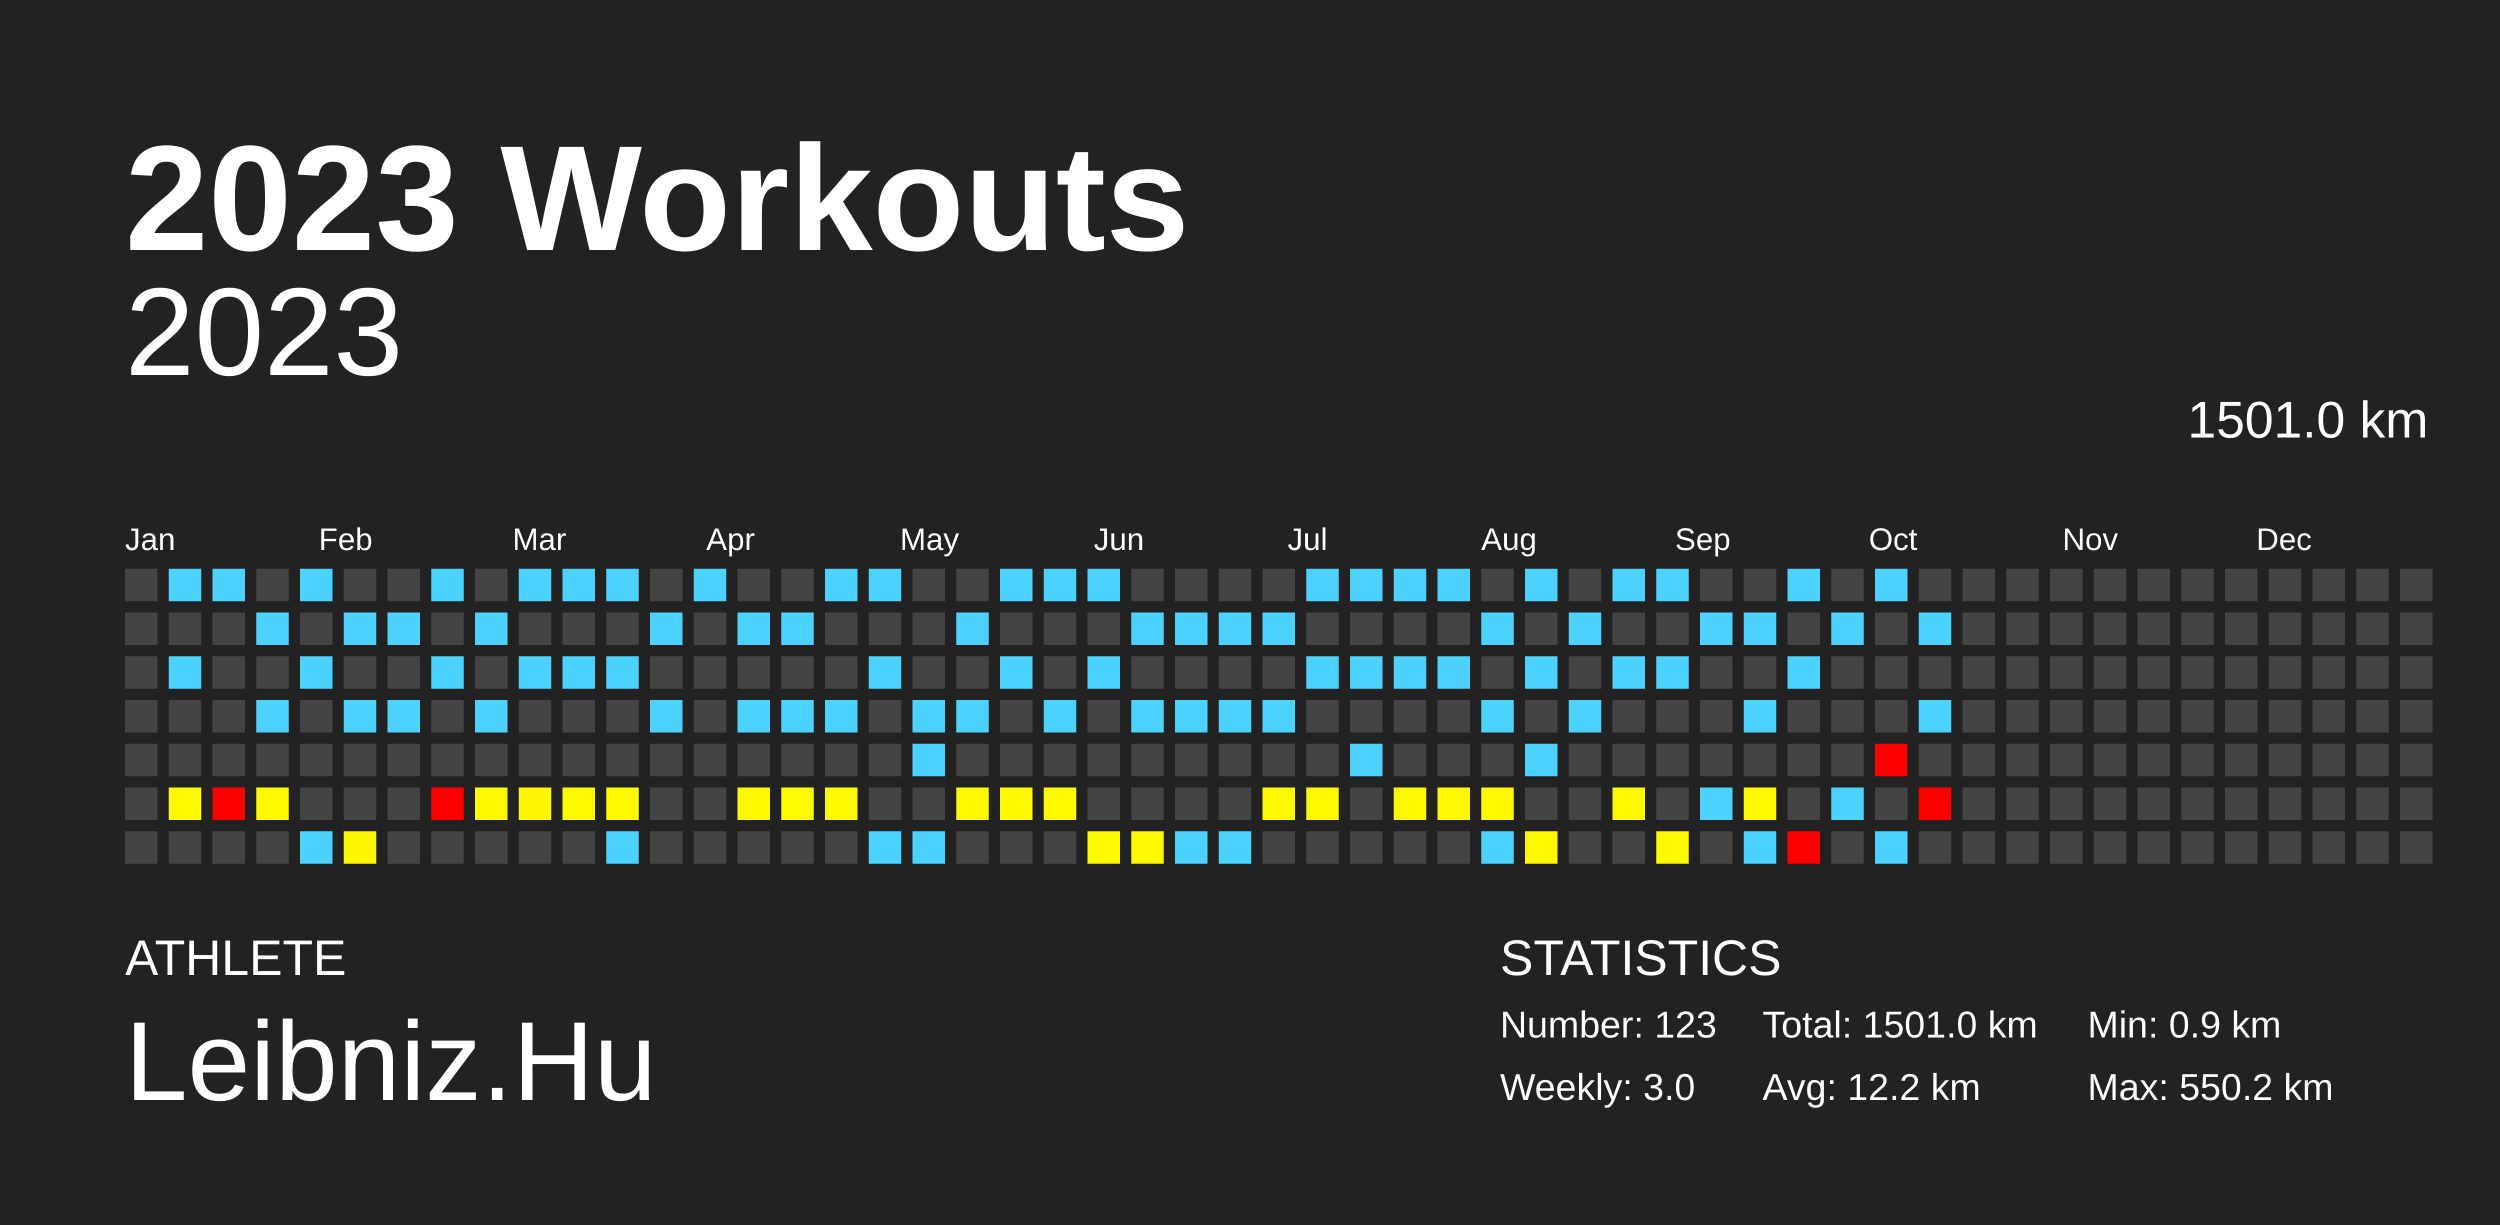
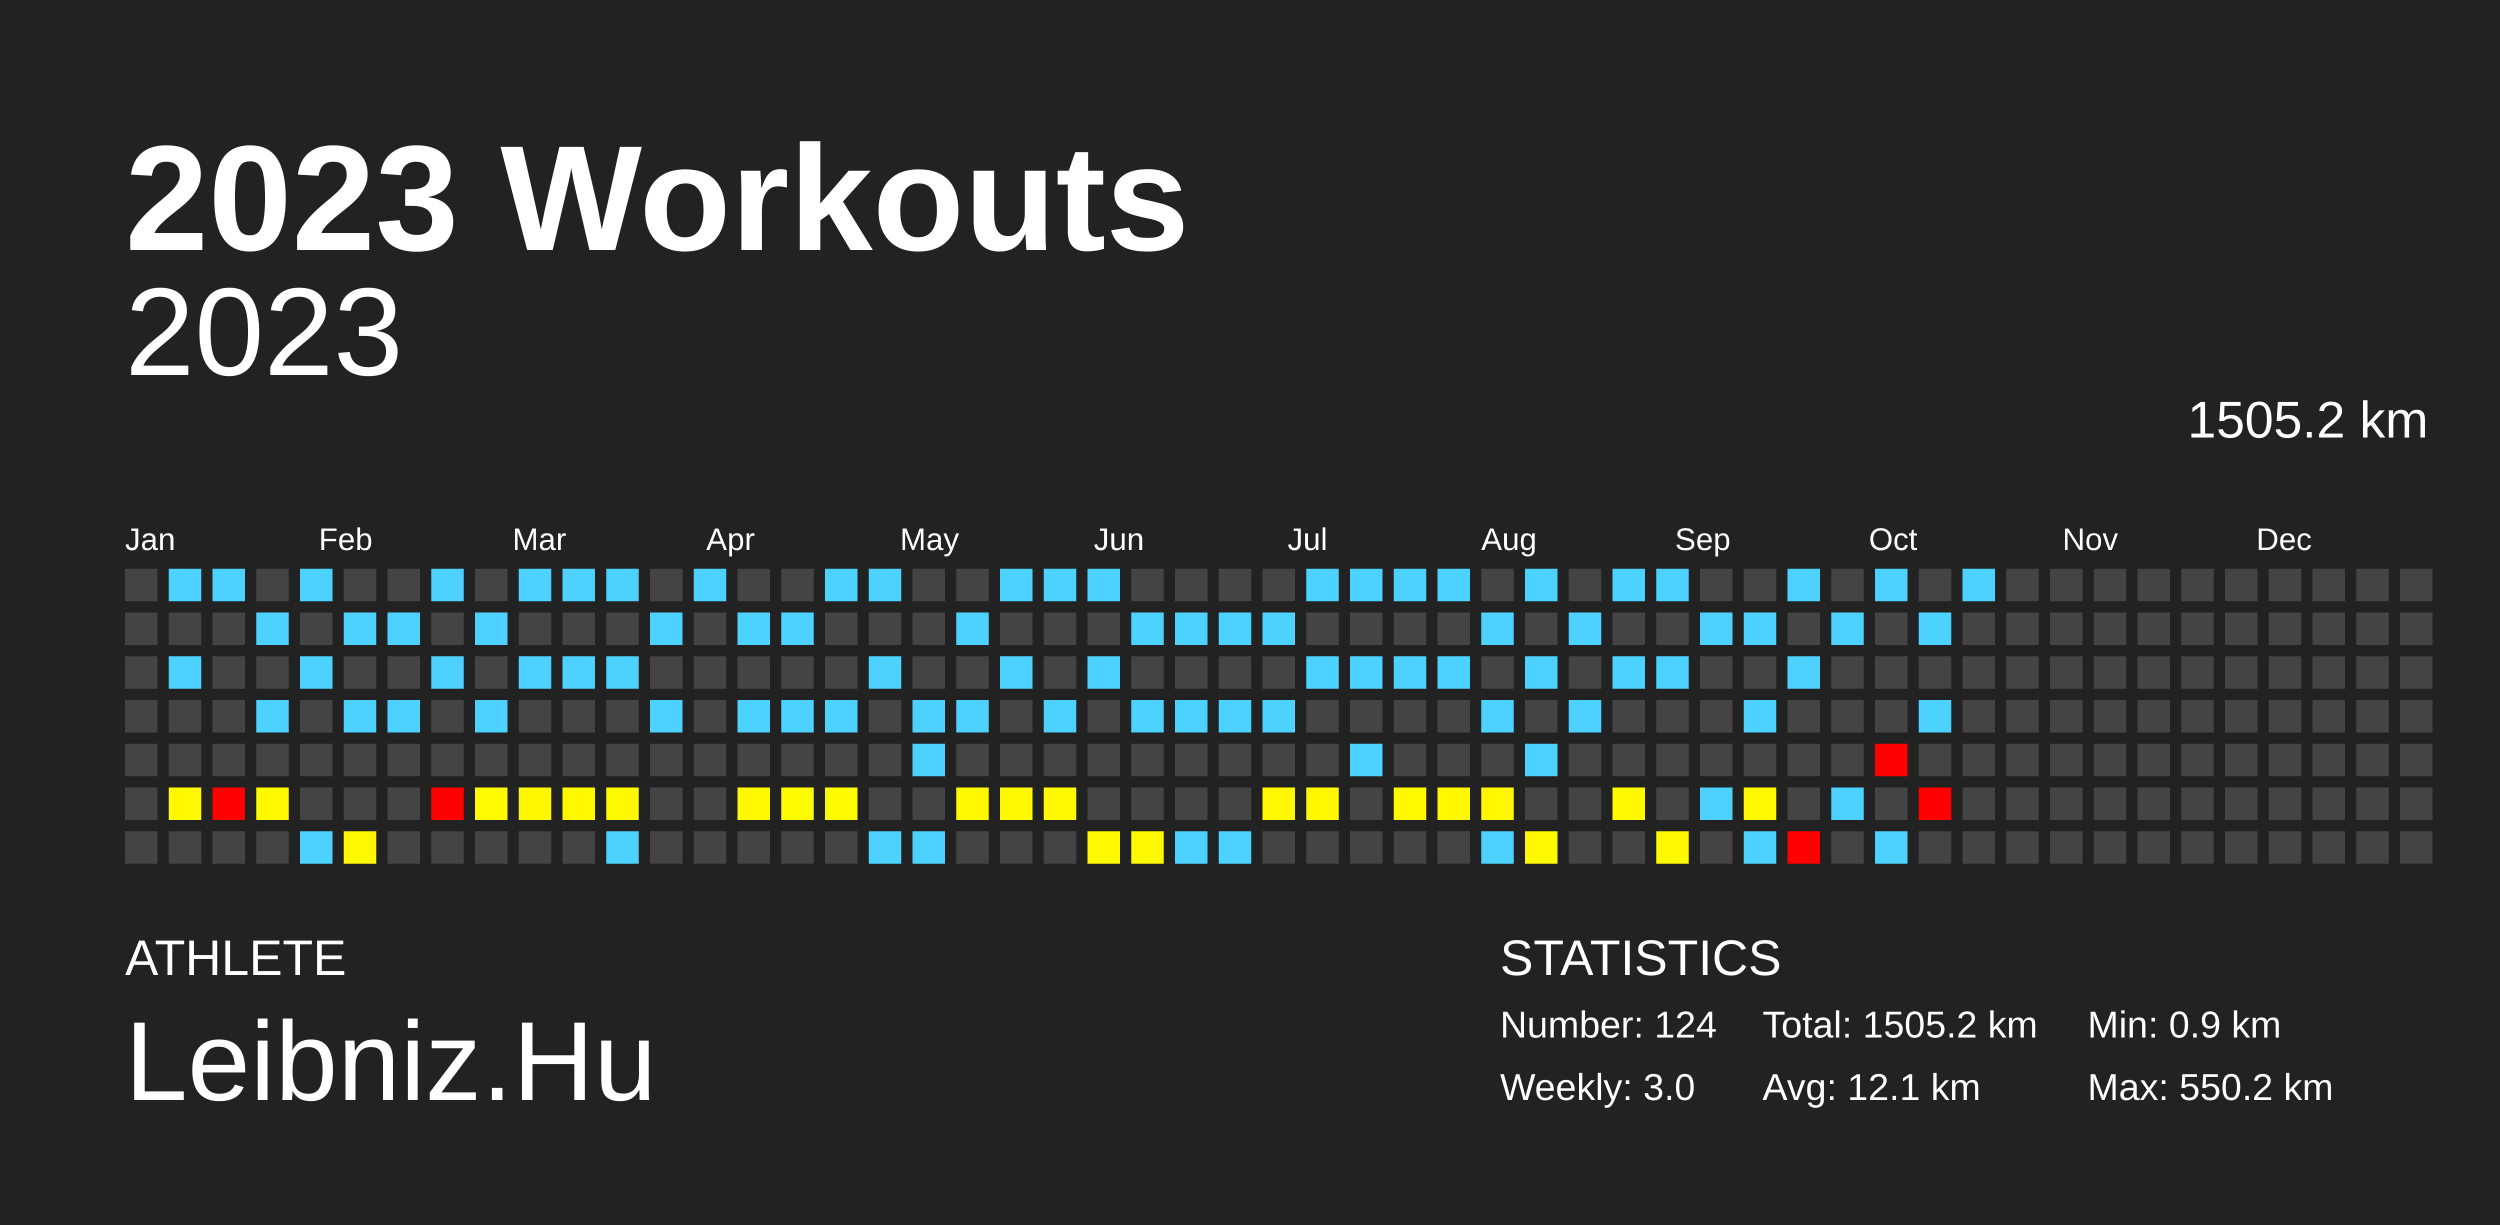
<svg xmlns="http://www.w3.org/2000/svg" baseProfile="full" height="98mm" version="1.1" viewBox="0,0,200,98" width="200mm">
  <defs />
  <rect fill="#222222" height="98" width="200" x="0" y="0" />
  <text fill="#FFFFFF" style="font-size:12px; font-family:Arial; font-weight:bold;" x="10" y="20">2023 Workouts</text>
  <text fill="#FFFFFF" style="font-size:4px; font-family:Arial" x="10" y="78">ATHLETE</text>
  <text fill="#FFFFFF" style="font-size:9px; font-family:Arial" x="10" y="88">Leibniz.Hu</text>
  <text fill="#FFFFFF" style="font-size:4px; font-family:Arial" x="120" y="78">STATISTICS</text>
-   <text fill="#FFFFFF" style="font-size:3px; font-family:Arial" x="120" y="83">Number: 123</text>
+   <text fill="#FFFFFF" style="font-size:3px; font-family:Arial" x="120" y="83">Number: 124</text>
  <text fill="#FFFFFF" style="font-size:3px; font-family:Arial" x="120" y="88">Weekly: 3.0</text>
-   <text fill="#FFFFFF" style="font-size:3px; font-family:Arial" x="141" y="83">Total: 1501.0 km</text>
-   <text fill="#FFFFFF" style="font-size:3px; font-family:Arial" x="141" y="88">Avg: 12.2 km</text>
+   <text fill="#FFFFFF" style="font-size:3px; font-family:Arial" x="141" y="83">Total: 1505.2 km</text>
+   <text fill="#FFFFFF" style="font-size:3px; font-family:Arial" x="141" y="88">Avg: 12.1 km</text>
  <text fill="#FFFFFF" style="font-size:3px; font-family:Arial" x="167" y="83">Min: 0.9 km</text>
  <text fill="#FFFFFF" style="font-size:3px; font-family:Arial" x="167" y="88">Max: 550.2 km</text>
  <text alignment-baseline="hanging" fill="#FFFFFF" style="font-size:10.0px; font-family:Arial;" x="10" y="30">2023</text>
-   <text alignment-baseline="hanging" fill="#FFFFFF" style="font-size:4.125px; font-family:Arial;" x="175" y="35">1501.0 km</text>
+   <text alignment-baseline="hanging" fill="#FFFFFF" style="font-size:4.125px; font-family:Arial;" x="175" y="35">1505.2 km</text>
  <text fill="#FFFFFF" style="font-size:2.5px; font-family:Arial" x="10.0" y="44">Jan</text>
  <text fill="#FFFFFF" style="font-size:2.5px; font-family:Arial" x="25.5" y="44">Feb</text>
  <text fill="#FFFFFF" style="font-size:2.5px; font-family:Arial" x="41.0" y="44">Mar</text>
  <text fill="#FFFFFF" style="font-size:2.5px; font-family:Arial" x="56.5" y="44">Apr</text>
  <text fill="#FFFFFF" style="font-size:2.5px; font-family:Arial" x="72.0" y="44">May</text>
  <text fill="#FFFFFF" style="font-size:2.5px; font-family:Arial" x="87.5" y="44">Jun</text>
  <text fill="#FFFFFF" style="font-size:2.5px; font-family:Arial" x="103.0" y="44">Jul</text>
  <text fill="#FFFFFF" style="font-size:2.5px; font-family:Arial" x="118.5" y="44">Aug</text>
  <text fill="#FFFFFF" style="font-size:2.5px; font-family:Arial" x="134.0" y="44">Sep</text>
  <text fill="#FFFFFF" style="font-size:2.5px; font-family:Arial" x="149.5" y="44">Oct</text>
  <text fill="#FFFFFF" style="font-size:2.5px; font-family:Arial" x="165.0" y="44">Nov</text>
  <text fill="#FFFFFF" style="font-size:2.5px; font-family:Arial" x="180.5" y="44">Dec</text>
  <rect fill="#444444" height="2.6" width="2.6" x="10.0" y="45.5" />
  <rect fill="#444444" height="2.6" width="2.6" x="10.0" y="49.0" />
  <rect fill="#444444" height="2.6" width="2.6" x="10.0" y="52.5" />
  <rect fill="#444444" height="2.6" width="2.6" x="10.0" y="56.0" />
  <rect fill="#444444" height="2.6" width="2.6" x="10.0" y="59.5" />
  <rect fill="#444444" height="2.6" width="2.6" x="10.0" y="63.0" />
  <rect fill="#444444" height="2.6" width="2.6" x="10.0" y="66.5" />
  <rect fill="#4dd2ff" height="2.6" width="2.6" x="13.5" y="45.5" />
  <rect fill="#444444" height="2.6" width="2.6" x="13.5" y="49.0" />
  <rect fill="#4dd2ff" height="2.6" width="2.6" x="13.5" y="52.5" />
  <rect fill="#444444" height="2.6" width="2.6" x="13.5" y="56.0" />
  <rect fill="#444444" height="2.6" width="2.6" x="13.5" y="59.5" />
  <rect fill="#fff900" height="2.6" width="2.6" x="13.5" y="63.0" />
  <rect fill="#444444" height="2.6" width="2.6" x="13.5" y="66.5" />
  <rect fill="#4dd2ff" height="2.6" width="2.6" x="17.0" y="45.5" />
  <rect fill="#444444" height="2.6" width="2.6" x="17.0" y="49.0" />
  <rect fill="#444444" height="2.6" width="2.6" x="17.0" y="52.5" />
  <rect fill="#444444" height="2.6" width="2.6" x="17.0" y="56.0" />
  <rect fill="#444444" height="2.6" width="2.6" x="17.0" y="59.5" />
  <rect fill="red" height="2.6" width="2.6" x="17.0" y="63.0" />
  <rect fill="#444444" height="2.6" width="2.6" x="17.0" y="66.5" />
  <rect fill="#444444" height="2.6" width="2.6" x="20.5" y="45.5" />
  <rect fill="#4dd2ff" height="2.6" width="2.6" x="20.5" y="49.0" />
  <rect fill="#444444" height="2.6" width="2.6" x="20.5" y="52.5" />
  <rect fill="#4dd2ff" height="2.6" width="2.6" x="20.5" y="56.0" />
  <rect fill="#444444" height="2.6" width="2.6" x="20.5" y="59.5" />
  <rect fill="#fff900" height="2.6" width="2.6" x="20.5" y="63.0" />
  <rect fill="#444444" height="2.6" width="2.6" x="20.5" y="66.5" />
  <rect fill="#4dd2ff" height="2.6" width="2.6" x="24.0" y="45.5" />
  <rect fill="#444444" height="2.6" width="2.6" x="24.0" y="49.0" />
  <rect fill="#4dd2ff" height="2.6" width="2.6" x="24.0" y="52.5" />
  <rect fill="#444444" height="2.6" width="2.6" x="24.0" y="56.0" />
  <rect fill="#444444" height="2.6" width="2.6" x="24.0" y="59.5" />
  <rect fill="#444444" height="2.6" width="2.6" x="24.0" y="63.0" />
  <rect fill="#4dd2ff" height="2.6" width="2.6" x="24.0" y="66.5" />
  <rect fill="#444444" height="2.6" width="2.6" x="27.5" y="45.5" />
  <rect fill="#4dd2ff" height="2.6" width="2.6" x="27.5" y="49.0" />
  <rect fill="#444444" height="2.6" width="2.6" x="27.5" y="52.5" />
  <rect fill="#4dd2ff" height="2.6" width="2.6" x="27.5" y="56.0" />
  <rect fill="#444444" height="2.6" width="2.6" x="27.5" y="59.5" />
  <rect fill="#444444" height="2.6" width="2.6" x="27.5" y="63.0" />
  <rect fill="#fff700" height="2.6" width="2.6" x="27.5" y="66.5" />
  <rect fill="#444444" height="2.6" width="2.6" x="31.0" y="45.5" />
  <rect fill="#4dd2ff" height="2.6" width="2.6" x="31.0" y="49.0" />
  <rect fill="#444444" height="2.6" width="2.6" x="31.0" y="52.5" />
  <rect fill="#4dd2ff" height="2.6" width="2.6" x="31.0" y="56.0" />
  <rect fill="#444444" height="2.6" width="2.6" x="31.0" y="59.5" />
  <rect fill="#444444" height="2.6" width="2.6" x="31.0" y="63.0" />
  <rect fill="#444444" height="2.6" width="2.6" x="31.0" y="66.5" />
  <rect fill="#4dd2ff" height="2.6" width="2.6" x="34.5" y="45.5" />
  <rect fill="#444444" height="2.6" width="2.6" x="34.5" y="49.0" />
  <rect fill="#4dd2ff" height="2.6" width="2.6" x="34.5" y="52.5" />
  <rect fill="#444444" height="2.6" width="2.6" x="34.5" y="56.0" />
  <rect fill="#444444" height="2.6" width="2.6" x="34.5" y="59.5" />
  <rect fill="red" height="2.6" width="2.6" x="34.5" y="63.0" />
  <rect fill="#444444" height="2.6" width="2.6" x="34.5" y="66.5" />
  <rect fill="#444444" height="2.6" width="2.6" x="38.0" y="45.5" />
  <rect fill="#4dd2ff" height="2.6" width="2.6" x="38.0" y="49.0" />
  <rect fill="#444444" height="2.6" width="2.6" x="38.0" y="52.5" />
  <rect fill="#4dd2ff" height="2.6" width="2.6" x="38.0" y="56.0" />
  <rect fill="#444444" height="2.6" width="2.6" x="38.0" y="59.5" />
  <rect fill="#fffa00" height="2.6" width="2.6" x="38.0" y="63.0" />
  <rect fill="#444444" height="2.6" width="2.6" x="38.0" y="66.5" />
  <rect fill="#4dd2ff" height="2.6" width="2.6" x="41.5" y="45.5" />
  <rect fill="#444444" height="2.6" width="2.6" x="41.5" y="49.0" />
  <rect fill="#4dd2ff" height="2.6" width="2.6" x="41.5" y="52.5" />
  <rect fill="#444444" height="2.6" width="2.6" x="41.5" y="56.0" />
  <rect fill="#444444" height="2.6" width="2.6" x="41.5" y="59.5" />
  <rect fill="#fff700" height="2.6" width="2.6" x="41.5" y="63.0" />
  <rect fill="#444444" height="2.6" width="2.6" x="41.5" y="66.5" />
  <rect fill="#4dd2ff" height="2.6" width="2.6" x="45.0" y="45.5" />
  <rect fill="#444444" height="2.6" width="2.6" x="45.0" y="49.0" />
  <rect fill="#4dd2ff" height="2.6" width="2.6" x="45.0" y="52.5" />
  <rect fill="#444444" height="2.6" width="2.6" x="45.0" y="56.0" />
  <rect fill="#444444" height="2.6" width="2.6" x="45.0" y="59.5" />
  <rect fill="#fff900" height="2.6" width="2.6" x="45.0" y="63.0" />
  <rect fill="#444444" height="2.6" width="2.6" x="45.0" y="66.5" />
  <rect fill="#4dd2ff" height="2.6" width="2.6" x="48.5" y="45.5" />
  <rect fill="#444444" height="2.6" width="2.6" x="48.5" y="49.0" />
  <rect fill="#4dd2ff" height="2.6" width="2.6" x="48.5" y="52.5" />
  <rect fill="#444444" height="2.6" width="2.6" x="48.5" y="56.0" />
  <rect fill="#444444" height="2.6" width="2.6" x="48.5" y="59.5" />
  <rect fill="#fff900" height="2.6" width="2.6" x="48.5" y="63.0" />
  <rect fill="#4dd2ff" height="2.6" width="2.6" x="48.5" y="66.5" />
  <rect fill="#444444" height="2.6" width="2.6" x="52.0" y="45.5" />
  <rect fill="#4dd2ff" height="2.6" width="2.6" x="52.0" y="49.0" />
  <rect fill="#444444" height="2.6" width="2.6" x="52.0" y="52.5" />
  <rect fill="#4dd2ff" height="2.6" width="2.6" x="52.0" y="56.0" />
  <rect fill="#444444" height="2.6" width="2.6" x="52.0" y="59.5" />
  <rect fill="#444444" height="2.6" width="2.6" x="52.0" y="63.0" />
  <rect fill="#444444" height="2.6" width="2.6" x="52.0" y="66.5" />
  <rect fill="#4dd2ff" height="2.6" width="2.6" x="55.5" y="45.5" />
  <rect fill="#444444" height="2.6" width="2.6" x="55.5" y="49.0" />
  <rect fill="#444444" height="2.6" width="2.6" x="55.5" y="52.5" />
  <rect fill="#444444" height="2.6" width="2.6" x="55.5" y="56.0" />
  <rect fill="#444444" height="2.6" width="2.6" x="55.5" y="59.5" />
  <rect fill="#444444" height="2.6" width="2.6" x="55.5" y="63.0" />
  <rect fill="#444444" height="2.6" width="2.6" x="55.5" y="66.5" />
  <rect fill="#444444" height="2.6" width="2.6" x="59.0" y="45.5" />
  <rect fill="#4dd2ff" height="2.6" width="2.6" x="59.0" y="49.0" />
  <rect fill="#444444" height="2.6" width="2.6" x="59.0" y="52.5" />
  <rect fill="#4dd2ff" height="2.6" width="2.6" x="59.0" y="56.0" />
  <rect fill="#444444" height="2.6" width="2.6" x="59.0" y="59.5" />
  <rect fill="#fff900" height="2.6" width="2.6" x="59.0" y="63.0" />
  <rect fill="#444444" height="2.6" width="2.6" x="59.0" y="66.5" />
  <rect fill="#444444" height="2.6" width="2.6" x="62.5" y="45.5" />
  <rect fill="#4dd2ff" height="2.6" width="2.6" x="62.5" y="49.0" />
  <rect fill="#444444" height="2.6" width="2.6" x="62.5" y="52.5" />
  <rect fill="#4dd2ff" height="2.6" width="2.6" x="62.5" y="56.0" />
  <rect fill="#444444" height="2.6" width="2.6" x="62.5" y="59.5" />
  <rect fill="#fffb00" height="2.6" width="2.6" x="62.5" y="63.0" />
  <rect fill="#444444" height="2.6" width="2.6" x="62.5" y="66.5" />
  <rect fill="#4dd2ff" height="2.6" width="2.6" x="66.0" y="45.5" />
  <rect fill="#444444" height="2.6" width="2.6" x="66.0" y="49.0" />
  <rect fill="#444444" height="2.6" width="2.6" x="66.0" y="52.5" />
  <rect fill="#4dd2ff" height="2.6" width="2.6" x="66.0" y="56.0" />
  <rect fill="#444444" height="2.6" width="2.6" x="66.0" y="59.5" />
  <rect fill="#fffa00" height="2.6" width="2.6" x="66.0" y="63.0" />
  <rect fill="#444444" height="2.6" width="2.6" x="66.0" y="66.5" />
  <rect fill="#4dd2ff" height="2.6" width="2.6" x="69.5" y="45.5" />
  <rect fill="#444444" height="2.6" width="2.6" x="69.5" y="49.0" />
  <rect fill="#4dd2ff" height="2.6" width="2.6" x="69.5" y="52.5" />
  <rect fill="#444444" height="2.6" width="2.6" x="69.5" y="56.0" />
  <rect fill="#444444" height="2.6" width="2.6" x="69.5" y="59.5" />
  <rect fill="#444444" height="2.6" width="2.6" x="69.5" y="63.0" />
  <rect fill="#4dd2ff" height="2.6" width="2.6" x="69.5" y="66.5" />
  <rect fill="#444444" height="2.6" width="2.6" x="73.0" y="45.5" />
  <rect fill="#444444" height="2.6" width="2.6" x="73.0" y="49.0" />
  <rect fill="#444444" height="2.6" width="2.6" x="73.0" y="52.5" />
  <rect fill="#4dd2ff" height="2.6" width="2.6" x="73.0" y="56.0" />
  <rect fill="#4dd2ff" height="2.6" width="2.6" x="73.0" y="59.5" />
  <rect fill="#444444" height="2.6" width="2.6" x="73.0" y="63.0" />
  <rect fill="#4dd2ff" height="2.6" width="2.6" x="73.0" y="66.5" />
  <rect fill="#444444" height="2.6" width="2.6" x="76.5" y="45.5" />
  <rect fill="#4dd2ff" height="2.6" width="2.6" x="76.5" y="49.0" />
  <rect fill="#444444" height="2.6" width="2.6" x="76.5" y="52.5" />
  <rect fill="#4dd2ff" height="2.6" width="2.6" x="76.5" y="56.0" />
  <rect fill="#444444" height="2.6" width="2.6" x="76.5" y="59.5" />
  <rect fill="#fff900" height="2.6" width="2.6" x="76.5" y="63.0" />
  <rect fill="#444444" height="2.6" width="2.6" x="76.5" y="66.5" />
  <rect fill="#4dd2ff" height="2.6" width="2.6" x="80.0" y="45.5" />
  <rect fill="#444444" height="2.6" width="2.6" x="80.0" y="49.0" />
  <rect fill="#4dd2ff" height="2.6" width="2.6" x="80.0" y="52.5" />
  <rect fill="#444444" height="2.6" width="2.6" x="80.0" y="56.0" />
  <rect fill="#444444" height="2.6" width="2.6" x="80.0" y="59.5" />
  <rect fill="#fff900" height="2.6" width="2.6" x="80.0" y="63.0" />
  <rect fill="#444444" height="2.6" width="2.6" x="80.0" y="66.5" />
  <rect fill="#4dd2ff" height="2.6" width="2.6" x="83.5" y="45.5" />
  <rect fill="#444444" height="2.6" width="2.6" x="83.5" y="49.0" />
  <rect fill="#444444" height="2.6" width="2.6" x="83.5" y="52.5" />
  <rect fill="#4dd2ff" height="2.6" width="2.6" x="83.5" y="56.0" />
  <rect fill="#444444" height="2.6" width="2.6" x="83.5" y="59.5" />
  <rect fill="#fff900" height="2.6" width="2.6" x="83.5" y="63.0" />
  <rect fill="#444444" height="2.6" width="2.6" x="83.5" y="66.5" />
  <rect fill="#4dd2ff" height="2.6" width="2.6" x="87.0" y="45.5" />
  <rect fill="#444444" height="2.6" width="2.6" x="87.0" y="49.0" />
  <rect fill="#4dd2ff" height="2.6" width="2.6" x="87.0" y="52.5" />
  <rect fill="#444444" height="2.6" width="2.6" x="87.0" y="56.0" />
  <rect fill="#444444" height="2.6" width="2.6" x="87.0" y="59.5" />
  <rect fill="#444444" height="2.6" width="2.6" x="87.0" y="63.0" />
  <rect fill="#fff900" height="2.6" width="2.6" x="87.0" y="66.5" />
  <rect fill="#444444" height="2.6" width="2.6" x="90.5" y="45.5" />
  <rect fill="#4dd2ff" height="2.6" width="2.6" x="90.5" y="49.0" />
  <rect fill="#444444" height="2.6" width="2.6" x="90.5" y="52.5" />
  <rect fill="#4dd2ff" height="2.6" width="2.6" x="90.5" y="56.0" />
  <rect fill="#444444" height="2.6" width="2.6" x="90.5" y="59.5" />
  <rect fill="#444444" height="2.6" width="2.6" x="90.5" y="63.0" />
  <rect fill="#fff900" height="2.6" width="2.6" x="90.5" y="66.5" />
  <rect fill="#444444" height="2.6" width="2.6" x="94.0" y="45.5" />
  <rect fill="#4dd2ff" height="2.6" width="2.6" x="94.0" y="49.0" />
  <rect fill="#444444" height="2.6" width="2.6" x="94.0" y="52.5" />
  <rect fill="#4dd2ff" height="2.6" width="2.6" x="94.0" y="56.0" />
  <rect fill="#444444" height="2.6" width="2.6" x="94.0" y="59.5" />
  <rect fill="#444444" height="2.6" width="2.6" x="94.0" y="63.0" />
  <rect fill="#4dd2ff" height="2.6" width="2.6" x="94.0" y="66.5" />
  <rect fill="#444444" height="2.6" width="2.6" x="97.5" y="45.5" />
  <rect fill="#4dd2ff" height="2.6" width="2.6" x="97.5" y="49.0" />
  <rect fill="#444444" height="2.6" width="2.6" x="97.5" y="52.5" />
  <rect fill="#4dd2ff" height="2.6" width="2.6" x="97.5" y="56.0" />
  <rect fill="#444444" height="2.6" width="2.6" x="97.5" y="59.5" />
  <rect fill="#444444" height="2.6" width="2.6" x="97.5" y="63.0" />
  <rect fill="#4dd2ff" height="2.6" width="2.6" x="97.5" y="66.5" />
  <rect fill="#444444" height="2.6" width="2.6" x="101.0" y="45.5" />
  <rect fill="#4dd2ff" height="2.6" width="2.6" x="101.0" y="49.0" />
  <rect fill="#444444" height="2.6" width="2.6" x="101.0" y="52.5" />
  <rect fill="#4dd2ff" height="2.6" width="2.6" x="101.0" y="56.0" />
  <rect fill="#444444" height="2.6" width="2.6" x="101.0" y="59.5" />
  <rect fill="#fff800" height="2.6" width="2.6" x="101.0" y="63.0" />
  <rect fill="#444444" height="2.6" width="2.6" x="101.0" y="66.5" />
  <rect fill="#4dd2ff" height="2.6" width="2.6" x="104.5" y="45.5" />
  <rect fill="#444444" height="2.6" width="2.6" x="104.5" y="49.0" />
  <rect fill="#4dd2ff" height="2.6" width="2.6" x="104.5" y="52.5" />
  <rect fill="#444444" height="2.6" width="2.6" x="104.5" y="56.0" />
  <rect fill="#444444" height="2.6" width="2.6" x="104.5" y="59.5" />
  <rect fill="#fff800" height="2.6" width="2.6" x="104.5" y="63.0" />
  <rect fill="#444444" height="2.6" width="2.6" x="104.5" y="66.5" />
  <rect fill="#4dd2ff" height="2.6" width="2.6" x="108.0" y="45.5" />
  <rect fill="#444444" height="2.6" width="2.6" x="108.0" y="49.0" />
  <rect fill="#4dd2ff" height="2.6" width="2.6" x="108.0" y="52.5" />
  <rect fill="#444444" height="2.6" width="2.6" x="108.0" y="56.0" />
  <rect fill="#4dd2ff" height="2.6" width="2.6" x="108.0" y="59.5" />
  <rect fill="#444444" height="2.6" width="2.6" x="108.0" y="63.0" />
  <rect fill="#444444" height="2.6" width="2.6" x="108.0" y="66.5" />
  <rect fill="#4dd2ff" height="2.6" width="2.6" x="111.5" y="45.5" />
  <rect fill="#444444" height="2.6" width="2.6" x="111.5" y="49.0" />
  <rect fill="#4dd2ff" height="2.6" width="2.6" x="111.5" y="52.5" />
  <rect fill="#444444" height="2.6" width="2.6" x="111.5" y="56.0" />
  <rect fill="#444444" height="2.6" width="2.6" x="111.5" y="59.5" />
  <rect fill="#fff900" height="2.6" width="2.6" x="111.5" y="63.0" />
  <rect fill="#444444" height="2.6" width="2.6" x="111.5" y="66.5" />
  <rect fill="#4dd2ff" height="2.6" width="2.6" x="115.0" y="45.5" />
  <rect fill="#444444" height="2.6" width="2.6" x="115.0" y="49.0" />
  <rect fill="#4dd2ff" height="2.6" width="2.6" x="115.0" y="52.5" />
  <rect fill="#444444" height="2.6" width="2.6" x="115.0" y="56.0" />
  <rect fill="#444444" height="2.6" width="2.6" x="115.0" y="59.5" />
  <rect fill="#fff800" height="2.6" width="2.6" x="115.0" y="63.0" />
  <rect fill="#444444" height="2.6" width="2.6" x="115.0" y="66.5" />
  <rect fill="#444444" height="2.6" width="2.6" x="118.5" y="45.5" />
  <rect fill="#4dd2ff" height="2.6" width="2.6" x="118.5" y="49.0" />
  <rect fill="#444444" height="2.6" width="2.6" x="118.5" y="52.5" />
  <rect fill="#4dd2ff" height="2.6" width="2.6" x="118.5" y="56.0" />
  <rect fill="#444444" height="2.6" width="2.6" x="118.5" y="59.5" />
  <rect fill="#fff800" height="2.6" width="2.6" x="118.5" y="63.0" />
  <rect fill="#4dd2ff" height="2.6" width="2.6" x="118.5" y="66.5" />
  <rect fill="#4dd2ff" height="2.6" width="2.6" x="122.0" y="45.5" />
  <rect fill="#444444" height="2.6" width="2.6" x="122.0" y="49.0" />
  <rect fill="#4dd2ff" height="2.6" width="2.6" x="122.0" y="52.5" />
  <rect fill="#444444" height="2.6" width="2.6" x="122.0" y="56.0" />
  <rect fill="#4dd2ff" height="2.6" width="2.6" x="122.0" y="59.5" />
  <rect fill="#444444" height="2.6" width="2.6" x="122.0" y="63.0" />
  <rect fill="#fff800" height="2.6" width="2.6" x="122.0" y="66.5" />
  <rect fill="#444444" height="2.6" width="2.6" x="125.5" y="45.5" />
  <rect fill="#4dd2ff" height="2.6" width="2.6" x="125.5" y="49.0" />
  <rect fill="#444444" height="2.6" width="2.6" x="125.5" y="52.5" />
  <rect fill="#4dd2ff" height="2.6" width="2.6" x="125.5" y="56.0" />
  <rect fill="#444444" height="2.6" width="2.6" x="125.5" y="59.5" />
  <rect fill="#444444" height="2.6" width="2.6" x="125.5" y="63.0" />
  <rect fill="#444444" height="2.6" width="2.6" x="125.5" y="66.5" />
  <rect fill="#4dd2ff" height="2.6" width="2.6" x="129.0" y="45.5" />
  <rect fill="#444444" height="2.6" width="2.6" x="129.0" y="49.0" />
  <rect fill="#4dd2ff" height="2.6" width="2.6" x="129.0" y="52.5" />
  <rect fill="#444444" height="2.6" width="2.6" x="129.0" y="56.0" />
  <rect fill="#444444" height="2.6" width="2.6" x="129.0" y="59.5" />
  <rect fill="#fff900" height="2.6" width="2.6" x="129.0" y="63.0" />
  <rect fill="#444444" height="2.6" width="2.6" x="129.0" y="66.5" />
  <rect fill="#4dd2ff" height="2.6" width="2.6" x="132.5" y="45.5" />
  <rect fill="#444444" height="2.6" width="2.6" x="132.5" y="49.0" />
  <rect fill="#4dd2ff" height="2.6" width="2.6" x="132.5" y="52.5" />
  <rect fill="#444444" height="2.6" width="2.6" x="132.5" y="56.0" />
  <rect fill="#444444" height="2.6" width="2.6" x="132.5" y="59.5" />
  <rect fill="#444444" height="2.6" width="2.6" x="132.5" y="63.0" />
  <rect fill="#fff900" height="2.6" width="2.6" x="132.5" y="66.5" />
  <rect fill="#444444" height="2.6" width="2.6" x="136.0" y="45.5" />
  <rect fill="#4dd2ff" height="2.6" width="2.6" x="136.0" y="49.0" />
  <rect fill="#444444" height="2.6" width="2.6" x="136.0" y="52.5" />
  <rect fill="#444444" height="2.6" width="2.6" x="136.0" y="56.0" />
  <rect fill="#444444" height="2.6" width="2.6" x="136.0" y="59.5" />
  <rect fill="#4dd2ff" height="2.6" width="2.6" x="136.0" y="63.0" />
  <rect fill="#444444" height="2.6" width="2.6" x="136.0" y="66.5" />
  <rect fill="#444444" height="2.6" width="2.6" x="139.5" y="45.5" />
  <rect fill="#4dd2ff" height="2.6" width="2.6" x="139.5" y="49.0" />
  <rect fill="#444444" height="2.6" width="2.6" x="139.5" y="52.5" />
  <rect fill="#4dd2ff" height="2.6" width="2.6" x="139.5" y="56.0" />
  <rect fill="#444444" height="2.6" width="2.6" x="139.5" y="59.5" />
  <rect fill="#fff800" height="2.6" width="2.6" x="139.5" y="63.0" />
  <rect fill="#4dd2ff" height="2.6" width="2.6" x="139.5" y="66.5" />
  <rect fill="#4dd2ff" height="2.6" width="2.6" x="143.0" y="45.5" />
  <rect fill="#444444" height="2.6" width="2.6" x="143.0" y="49.0" />
  <rect fill="#4dd2ff" height="2.6" width="2.6" x="143.0" y="52.5" />
  <rect fill="#444444" height="2.6" width="2.6" x="143.0" y="56.0" />
  <rect fill="#444444" height="2.6" width="2.6" x="143.0" y="59.5" />
  <rect fill="#444444" height="2.6" width="2.6" x="143.0" y="63.0" />
  <rect fill="red" height="2.6" width="2.6" x="143.0" y="66.5" />
  <rect fill="#444444" height="2.6" width="2.6" x="146.5" y="45.5" />
  <rect fill="#4dd2ff" height="2.6" width="2.6" x="146.5" y="49.0" />
  <rect fill="#444444" height="2.6" width="2.6" x="146.5" y="52.5" />
  <rect fill="#444444" height="2.6" width="2.6" x="146.5" y="56.0" />
  <rect fill="#444444" height="2.6" width="2.6" x="146.5" y="59.5" />
  <rect fill="#4dd2ff" height="2.6" width="2.6" x="146.5" y="63.0" />
  <rect fill="#444444" height="2.6" width="2.6" x="146.5" y="66.5" />
  <rect fill="#4dd2ff" height="2.6" width="2.6" x="150.0" y="45.5" />
  <rect fill="#444444" height="2.6" width="2.6" x="150.0" y="49.0" />
  <rect fill="#444444" height="2.6" width="2.6" x="150.0" y="52.5" />
  <rect fill="#444444" height="2.6" width="2.6" x="150.0" y="56.0" />
  <rect fill="red" height="2.6" width="2.6" x="150.0" y="59.5" />
  <rect fill="#444444" height="2.6" width="2.6" x="150.0" y="63.0" />
  <rect fill="#4dd2ff" height="2.6" width="2.6" x="150.0" y="66.5" />
  <rect fill="#444444" height="2.6" width="2.6" x="153.5" y="45.5" />
  <rect fill="#4dd2ff" height="2.6" width="2.6" x="153.5" y="49.0" />
  <rect fill="#444444" height="2.6" width="2.6" x="153.5" y="52.5" />
  <rect fill="#4dd2ff" height="2.6" width="2.6" x="153.5" y="56.0" />
  <rect fill="#444444" height="2.6" width="2.6" x="153.5" y="59.5" />
  <rect fill="red" height="2.6" width="2.6" x="153.5" y="63.0" />
  <rect fill="#444444" height="2.6" width="2.6" x="153.5" y="66.5" />
-   <rect fill="#444444" height="2.6" width="2.6" x="157.0" y="45.5" />
+   <rect fill="#4dd2ff" height="2.6" width="2.6" x="157.0" y="45.5" />
  <rect fill="#444444" height="2.6" width="2.6" x="157.0" y="49.0" />
  <rect fill="#444444" height="2.6" width="2.6" x="157.0" y="52.5" />
  <rect fill="#444444" height="2.6" width="2.6" x="157.0" y="56.0" />
  <rect fill="#444444" height="2.6" width="2.6" x="157.0" y="59.5" />
  <rect fill="#444444" height="2.6" width="2.6" x="157.0" y="63.0" />
  <rect fill="#444444" height="2.6" width="2.6" x="157.0" y="66.5" />
  <rect fill="#444444" height="2.6" width="2.6" x="160.5" y="45.5" />
  <rect fill="#444444" height="2.6" width="2.6" x="160.5" y="49.0" />
  <rect fill="#444444" height="2.6" width="2.6" x="160.5" y="52.5" />
  <rect fill="#444444" height="2.6" width="2.6" x="160.5" y="56.0" />
  <rect fill="#444444" height="2.6" width="2.6" x="160.5" y="59.5" />
  <rect fill="#444444" height="2.6" width="2.6" x="160.5" y="63.0" />
  <rect fill="#444444" height="2.6" width="2.6" x="160.5" y="66.5" />
  <rect fill="#444444" height="2.6" width="2.6" x="164.0" y="45.5" />
  <rect fill="#444444" height="2.6" width="2.6" x="164.0" y="49.0" />
  <rect fill="#444444" height="2.6" width="2.6" x="164.0" y="52.5" />
  <rect fill="#444444" height="2.6" width="2.6" x="164.0" y="56.0" />
  <rect fill="#444444" height="2.6" width="2.6" x="164.0" y="59.5" />
  <rect fill="#444444" height="2.6" width="2.6" x="164.0" y="63.0" />
  <rect fill="#444444" height="2.6" width="2.6" x="164.0" y="66.5" />
  <rect fill="#444444" height="2.6" width="2.6" x="167.5" y="45.5" />
  <rect fill="#444444" height="2.6" width="2.6" x="167.5" y="49.0" />
  <rect fill="#444444" height="2.6" width="2.6" x="167.5" y="52.5" />
  <rect fill="#444444" height="2.6" width="2.6" x="167.5" y="56.0" />
  <rect fill="#444444" height="2.6" width="2.6" x="167.5" y="59.5" />
  <rect fill="#444444" height="2.6" width="2.6" x="167.5" y="63.0" />
  <rect fill="#444444" height="2.6" width="2.6" x="167.5" y="66.5" />
  <rect fill="#444444" height="2.6" width="2.6" x="171.0" y="45.5" />
  <rect fill="#444444" height="2.6" width="2.6" x="171.0" y="49.0" />
  <rect fill="#444444" height="2.6" width="2.6" x="171.0" y="52.5" />
  <rect fill="#444444" height="2.6" width="2.6" x="171.0" y="56.0" />
  <rect fill="#444444" height="2.6" width="2.6" x="171.0" y="59.5" />
  <rect fill="#444444" height="2.6" width="2.6" x="171.0" y="63.0" />
  <rect fill="#444444" height="2.6" width="2.6" x="171.0" y="66.5" />
  <rect fill="#444444" height="2.6" width="2.6" x="174.5" y="45.5" />
  <rect fill="#444444" height="2.6" width="2.6" x="174.5" y="49.0" />
  <rect fill="#444444" height="2.6" width="2.6" x="174.5" y="52.5" />
  <rect fill="#444444" height="2.6" width="2.6" x="174.5" y="56.0" />
  <rect fill="#444444" height="2.6" width="2.6" x="174.5" y="59.5" />
  <rect fill="#444444" height="2.6" width="2.6" x="174.5" y="63.0" />
  <rect fill="#444444" height="2.6" width="2.6" x="174.5" y="66.5" />
  <rect fill="#444444" height="2.6" width="2.6" x="178.0" y="45.5" />
  <rect fill="#444444" height="2.6" width="2.6" x="178.0" y="49.0" />
  <rect fill="#444444" height="2.6" width="2.6" x="178.0" y="52.5" />
  <rect fill="#444444" height="2.6" width="2.6" x="178.0" y="56.0" />
  <rect fill="#444444" height="2.6" width="2.6" x="178.0" y="59.5" />
  <rect fill="#444444" height="2.6" width="2.6" x="178.0" y="63.0" />
  <rect fill="#444444" height="2.6" width="2.6" x="178.0" y="66.5" />
  <rect fill="#444444" height="2.6" width="2.6" x="181.5" y="45.5" />
  <rect fill="#444444" height="2.6" width="2.6" x="181.5" y="49.0" />
  <rect fill="#444444" height="2.6" width="2.6" x="181.5" y="52.5" />
  <rect fill="#444444" height="2.6" width="2.6" x="181.5" y="56.0" />
  <rect fill="#444444" height="2.6" width="2.6" x="181.5" y="59.5" />
  <rect fill="#444444" height="2.6" width="2.6" x="181.5" y="63.0" />
  <rect fill="#444444" height="2.6" width="2.6" x="181.5" y="66.5" />
  <rect fill="#444444" height="2.6" width="2.6" x="185.0" y="45.5" />
  <rect fill="#444444" height="2.6" width="2.6" x="185.0" y="49.0" />
  <rect fill="#444444" height="2.6" width="2.6" x="185.0" y="52.5" />
  <rect fill="#444444" height="2.6" width="2.6" x="185.0" y="56.0" />
  <rect fill="#444444" height="2.6" width="2.6" x="185.0" y="59.5" />
  <rect fill="#444444" height="2.6" width="2.6" x="185.0" y="63.0" />
  <rect fill="#444444" height="2.6" width="2.6" x="185.0" y="66.5" />
  <rect fill="#444444" height="2.6" width="2.6" x="188.5" y="45.5" />
  <rect fill="#444444" height="2.6" width="2.6" x="188.5" y="49.0" />
  <rect fill="#444444" height="2.6" width="2.6" x="188.5" y="52.5" />
  <rect fill="#444444" height="2.6" width="2.6" x="188.5" y="56.0" />
  <rect fill="#444444" height="2.6" width="2.6" x="188.5" y="59.5" />
  <rect fill="#444444" height="2.6" width="2.6" x="188.5" y="63.0" />
  <rect fill="#444444" height="2.6" width="2.6" x="188.5" y="66.5" />
  <rect fill="#444444" height="2.6" width="2.6" x="192.0" y="45.5" />
  <rect fill="#444444" height="2.6" width="2.6" x="192.0" y="49.0" />
  <rect fill="#444444" height="2.6" width="2.6" x="192.0" y="52.5" />
  <rect fill="#444444" height="2.6" width="2.6" x="192.0" y="56.0" />
  <rect fill="#444444" height="2.6" width="2.6" x="192.0" y="59.5" />
  <rect fill="#444444" height="2.6" width="2.6" x="192.0" y="63.0" />
  <rect fill="#444444" height="2.6" width="2.6" x="192.0" y="66.5" />
</svg>
